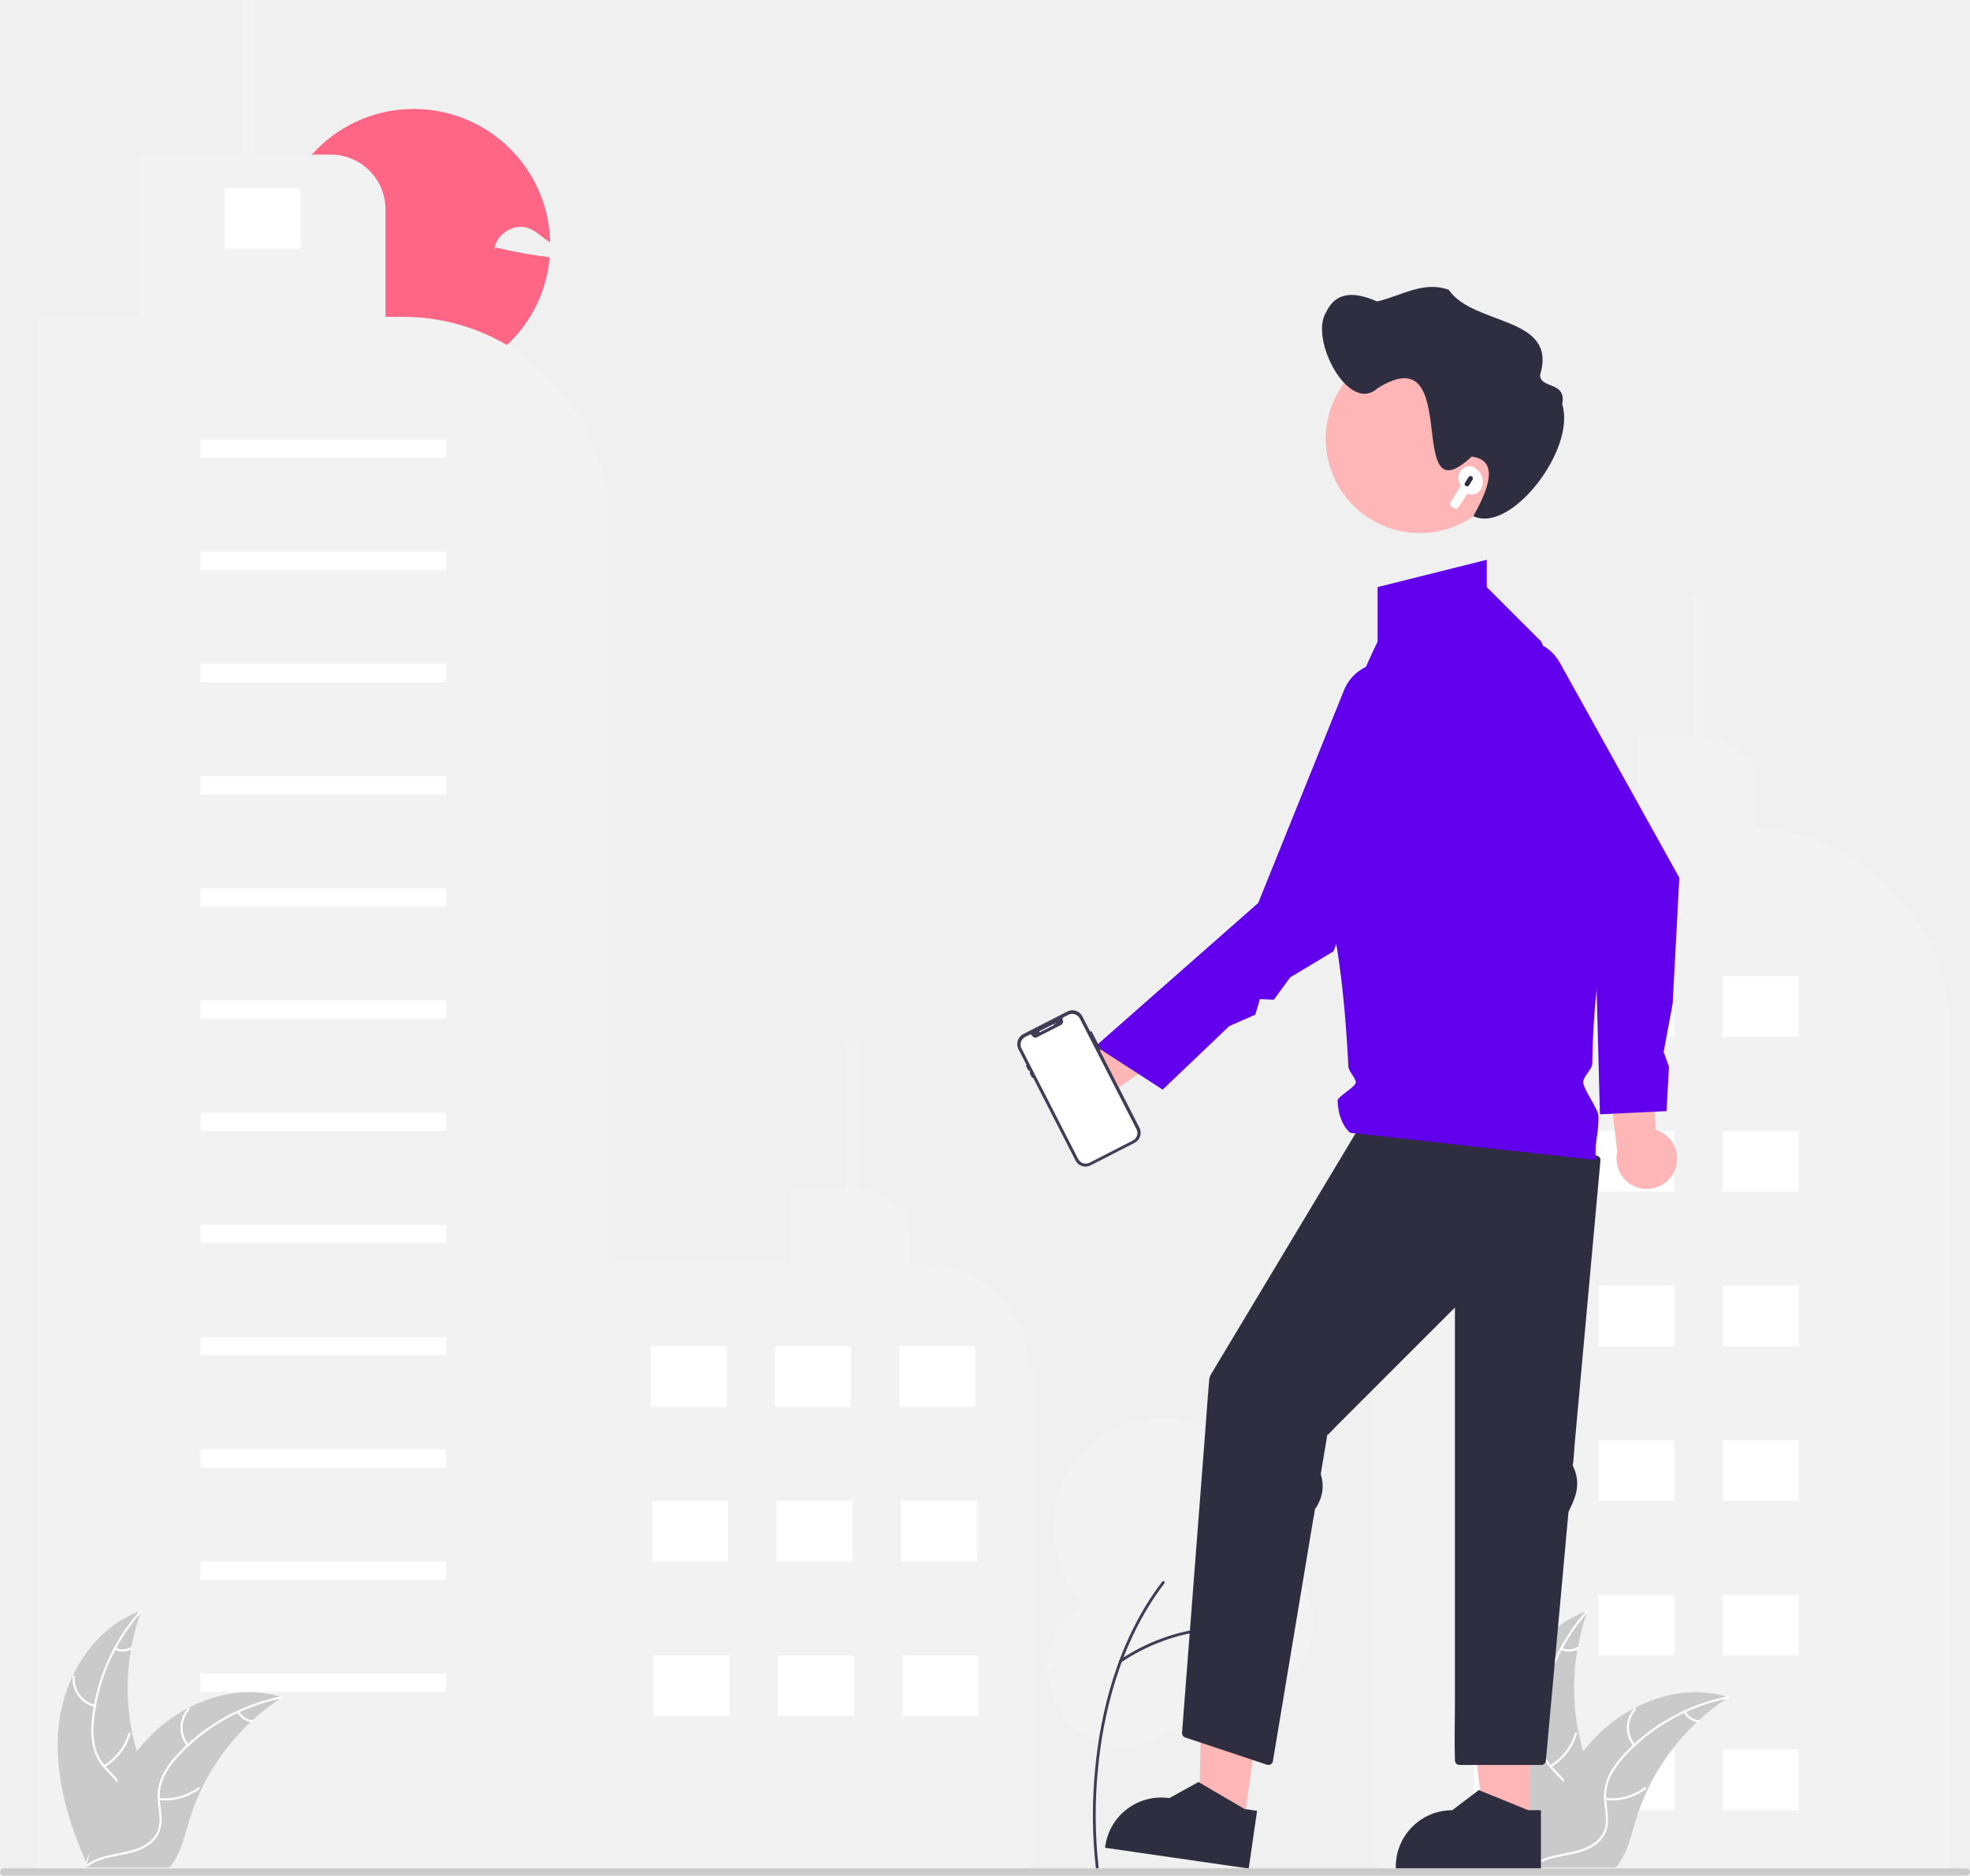
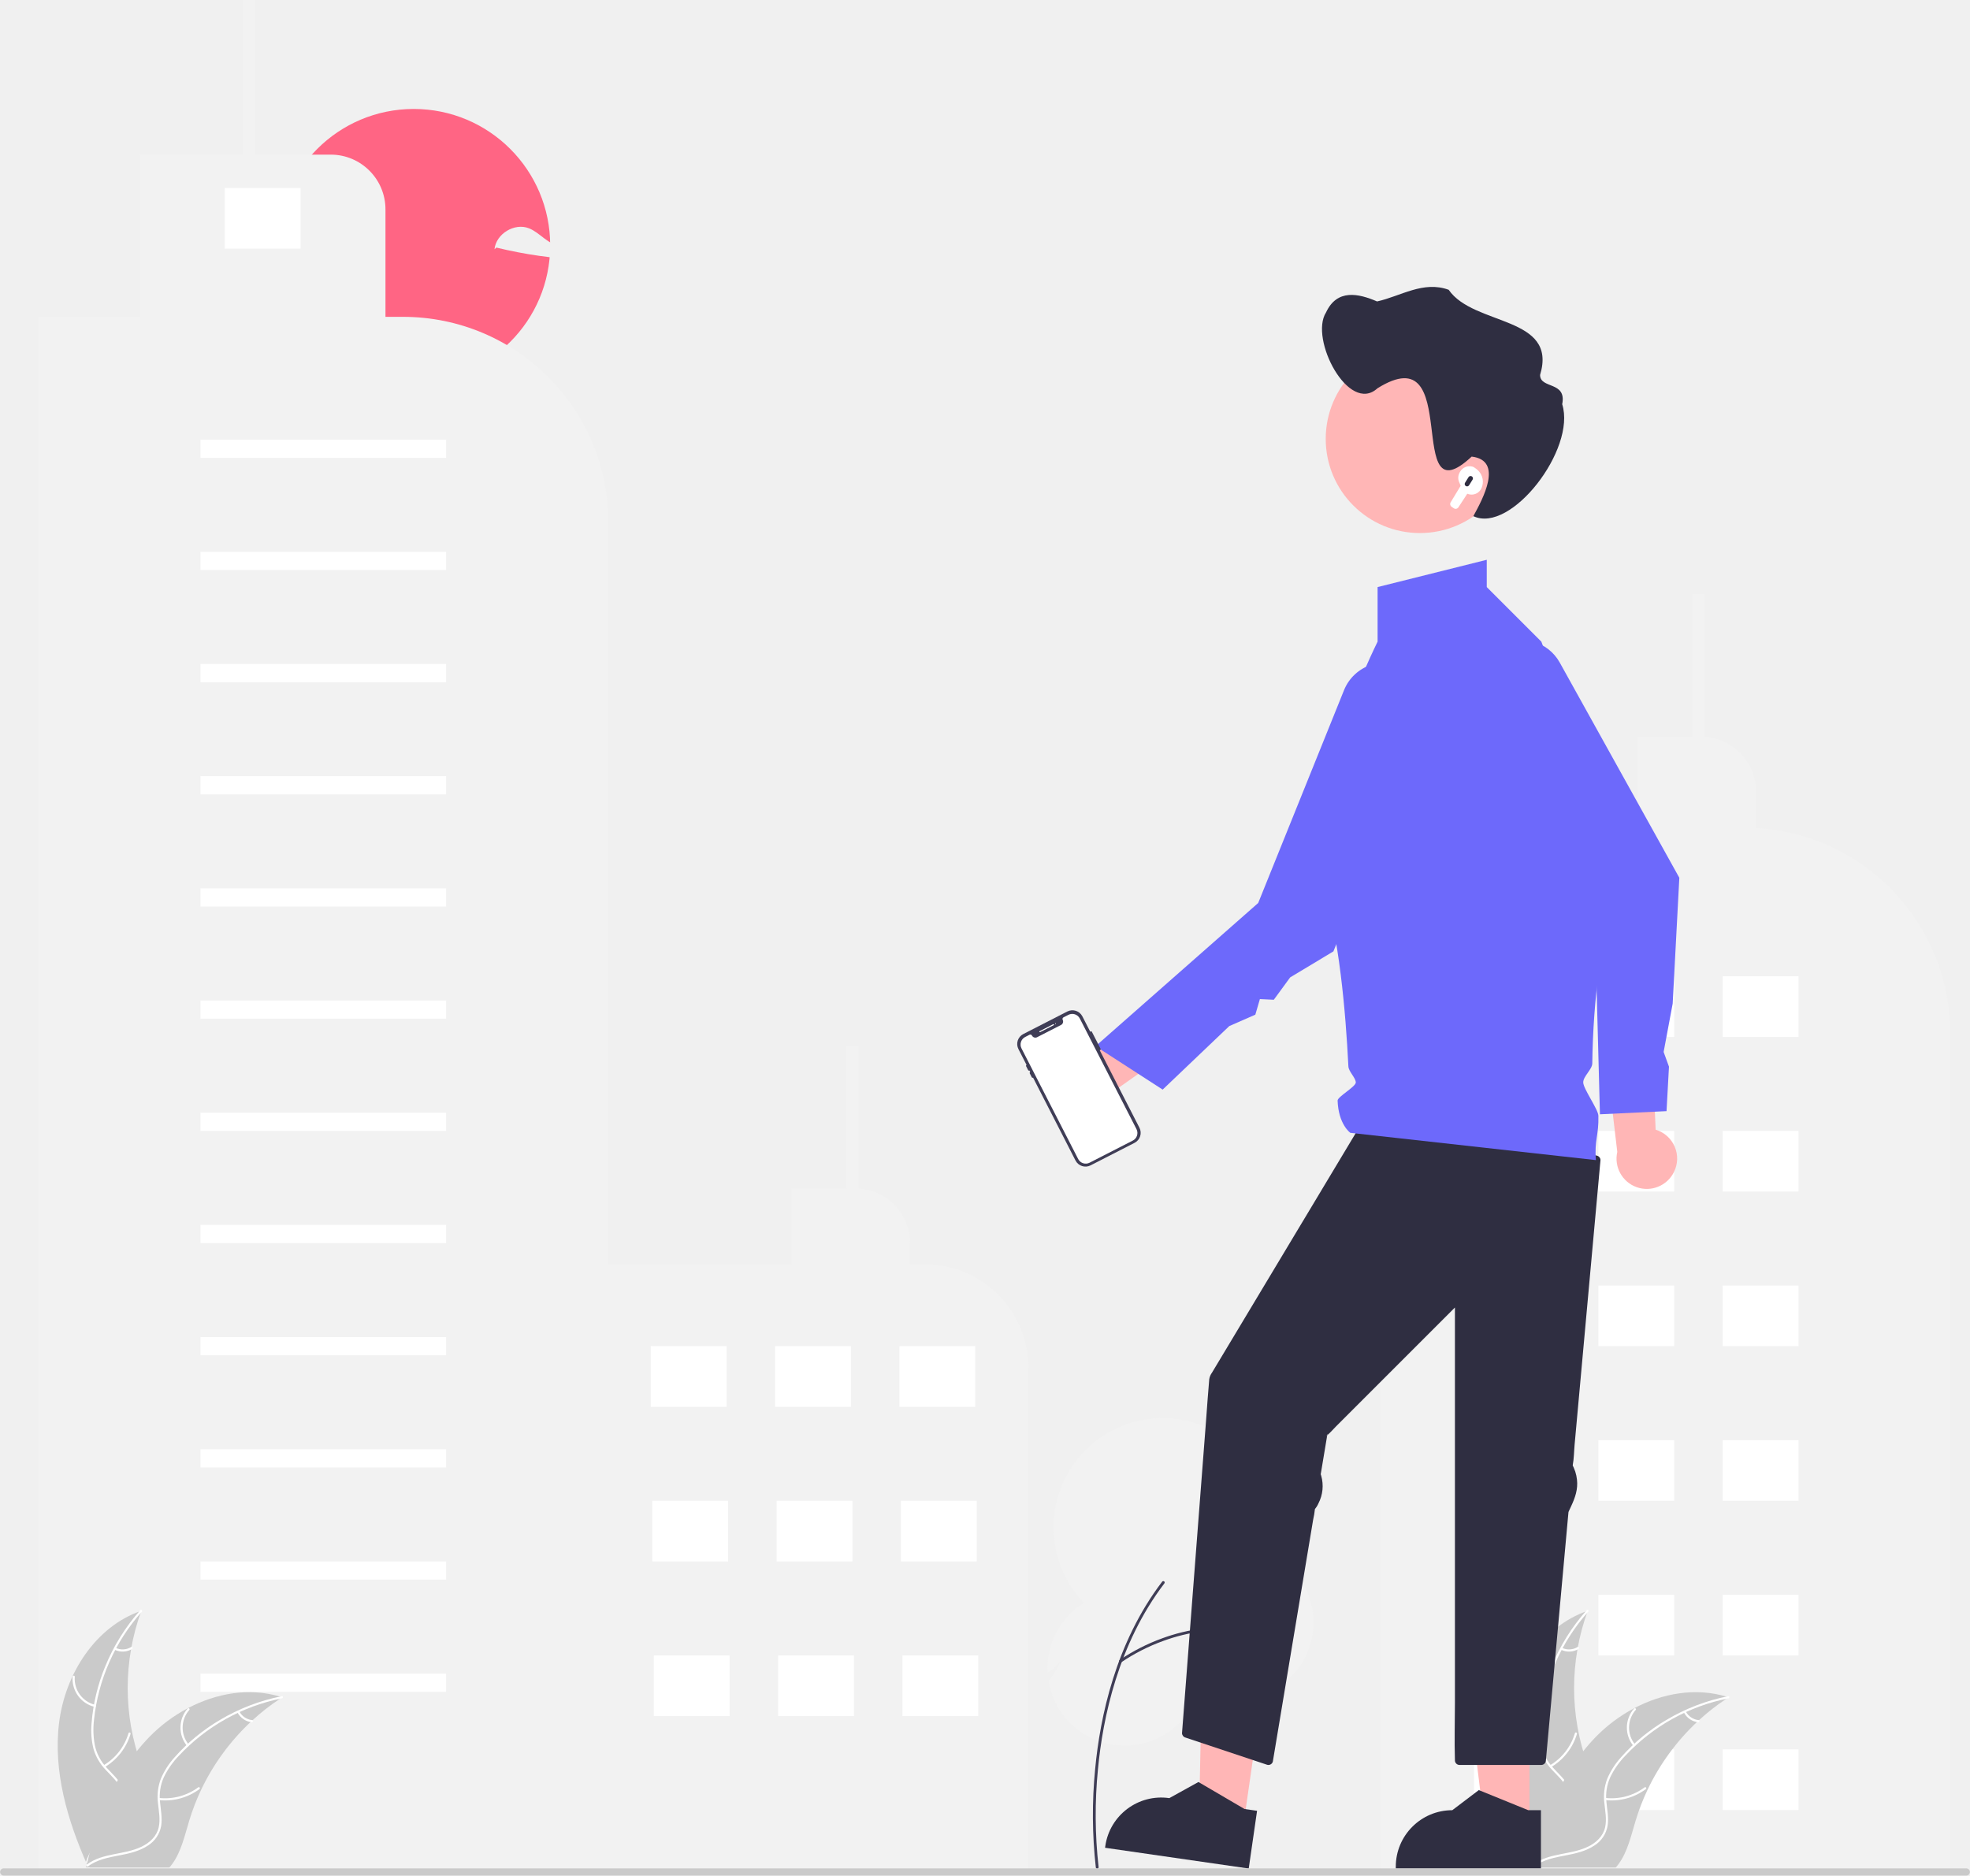
<svg xmlns="http://www.w3.org/2000/svg" data-name="Layer 1" width="649.675" height="618.616" viewBox="0 0 649.675 618.616">
  <path d="M646.077,716.451A25.477,25.477,0,0,1,620.951,695.17l-.008-.049.032-.038a24.599,24.599,0,0,0,3.905-6.499,16.566,16.566,0,0,1-4.074,3.726l-.16.106-.009-.192c-.02-.422-.031-.841-.031-1.246a25.327,25.327,0,0,1,12.013-21.628A36.004,36.004,0,1,1,692.785,633.103l.032.097-.094.038a17.704,17.704,0,0,1-6.865,1.446,24.587,24.587,0,0,0,7.567.915l.088-.003.021.085a36.138,36.138,0,0,1,1.074,8.751q0,.16-.001.319a16.325,16.325,0,0,0,5.391,12.172,25.469,25.469,0,0,1-1.188,38.693l-.052.042-.061-.028c-3.766-1.709-6.388-3.616-8.175-5.958a24.974,24.974,0,0,0,5.188,7.926l.097.1-.12.07a25.493,25.493,0,0,1-25.135.299A25.565,25.565,0,0,1,646.077,716.451Z" transform="translate(-275.1623 -140.6921)" fill="#f2f2f2" />
  <path d="M637.003,757.024a.463.463,0,0,1-.458-.398,154.95,154.95,0,0,1-.216-32.488c1.597-17.048,6.727-41.604,22.094-61.771a.463.463,0,1,1,.736.561c-15.234,19.993-20.322,44.368-21.908,61.296a153.902,153.902,0,0,0,.211,32.271.463.463,0,0,1-.459.528Z" transform="translate(-275.1623 -140.6921)" fill="#3f3d56" />
  <path d="M644.685,689.034a.463.463,0,0,1-.272-.837,63.785,63.785,0,0,1,14.081-7.168c7.769-2.844,19.583-5.423,31.745-1.552a.463.463,0,1,1-.281.882c-11.913-3.791-23.513-1.255-31.146,1.539a62.737,62.737,0,0,0-13.856,7.048A.461.461,0,0,1,644.685,689.034Z" transform="translate(-275.1623 -140.6921)" fill="#3f3d56" />
  <circle cx="136.444" cy="80.938" r="45" fill="#ff6584" />
  <path d="M408.039,245.192h-5.756v-35.441a18.059,18.059,0,0,0-18.059-18.059H359.283v-51h-4v51h-34v53.5h-33.5v513h188V312.936A67.744,67.744,0,0,0,408.039,245.192Z" transform="translate(-275.1623 -140.6921)" fill="#f2f2f2" />
  <path d="M580.248,557.692h-4.965v-6.941a18.044,18.044,0,0,0-17-18.006V485.692h-4v47h-18v25h-64v201h142V591.727A34.035,34.035,0,0,0,580.248,557.692Z" transform="translate(-275.1623 -140.6921)" fill="#f2f2f2" />
  <path d="M854.283,413.8V401.751a18.044,18.044,0,0,0-17-18.006V336.692h-4v47h-18v30h-85v345h188V481.436A67.743,67.743,0,0,0,854.283,413.8Z" transform="translate(-275.1623 -140.6921)" fill="#f2f2f2" />
  <rect x="486.121" y="322" width="25" height="20" fill="#fff" />
  <rect x="527.121" y="322" width="25" height="20" fill="#fff" />
  <rect x="568.121" y="322" width="25" height="20" fill="#fff" />
  <rect x="486.121" y="373" width="25" height="20" fill="#fff" />
  <rect x="527.121" y="373" width="25" height="20" fill="#fff" />
  <rect x="568.121" y="373" width="25" height="20" fill="#fff" />
  <rect x="486.121" y="424" width="25" height="20" fill="#fff" />
  <rect x="527.121" y="424" width="25" height="20" fill="#fff" />
  <rect x="568.121" y="424" width="25" height="20" fill="#fff" />
  <rect x="486.121" y="475" width="25" height="20" fill="#fff" />
  <rect x="527.121" y="475" width="25" height="20" fill="#fff" />
  <rect x="568.121" y="475" width="25" height="20" fill="#fff" />
  <rect x="486.121" y="526" width="25" height="20" fill="#fff" />
  <rect x="527.121" y="526" width="25" height="20" fill="#fff" />
  <rect x="568.121" y="526" width="25" height="20" fill="#fff" />
  <rect x="486.121" y="577" width="25" height="20" fill="#fff" />
  <rect x="527.121" y="577" width="25" height="20" fill="#fff" />
  <rect x="568.121" y="577" width="25" height="20" fill="#fff" />
  <rect x="66.121" y="145" width="81" height="6" fill="#fff" />
  <rect x="66.121" y="182" width="81" height="6" fill="#fff" />
  <rect x="66.121" y="219" width="81" height="6" fill="#fff" />
  <rect x="66.121" y="256" width="81" height="6" fill="#fff" />
  <rect x="66.121" y="293" width="81" height="6" fill="#fff" />
  <rect x="66.121" y="330" width="81" height="6" fill="#fff" />
  <rect x="66.121" y="367" width="81" height="6" fill="#fff" />
  <rect x="66.121" y="404" width="81" height="6" fill="#fff" />
  <rect x="66.121" y="441" width="81" height="6" fill="#fff" />
  <rect x="66.121" y="478" width="81" height="6" fill="#fff" />
  <rect x="66.121" y="515" width="81" height="6" fill="#fff" />
  <rect x="66.121" y="552" width="81" height="6" fill="#fff" />
  <rect x="214.621" y="444" width="25" height="20" fill="#fff" />
  <rect x="255.621" y="444" width="25" height="20" fill="#fff" />
  <rect x="296.621" y="444" width="25" height="20" fill="#fff" />
  <rect x="215.121" y="495" width="25" height="20" fill="#fff" />
  <rect x="256.121" y="495" width="25" height="20" fill="#fff" />
  <rect x="297.121" y="495" width="25" height="20" fill="#fff" />
  <rect x="215.621" y="546" width="25" height="20" fill="#fff" />
  <rect x="256.621" y="546" width="25" height="20" fill="#fff" />
  <rect x="297.621" y="546" width="25" height="20" fill="#fff" />
  <rect x="74.121" y="62" width="25" height="20" fill="#fff" />
  <path d="M294.649,708.891c1.987-15.979,11.89-31.722,27.129-36.922a74.187,74.187,0,0,0,.004,50.935c2.342,6.334,5.606,13.135,3.403,19.519-1.37,3.972-4.723,7.011-8.471,8.911-3.748,1.9-7.907,2.806-12.014,3.693l-.808.669C297.371,740.973,292.662,724.87,294.649,708.891Z" transform="translate(-275.1623 -140.6921)" fill="#cacaca" />
  <path d="M321.929,672.271a63.41,63.41,0,0,0-15.764,35.687,27.306,27.306,0,0,0,.311,8.55,15.662,15.662,0,0,0,3.895,7.264c1.756,1.929,3.775,3.699,5.031,6.021a9.59,9.59,0,0,1,.469,7.829c-1.109,3.181-3.295,5.774-5.521,8.235-2.471,2.733-5.082,5.532-6.132,9.155-.127.439-.801.216-.674-.223,1.828-6.303,7.947-9.884,10.865-15.561,1.362-2.649,1.933-5.725.657-8.521-1.116-2.445-3.197-4.272-4.991-6.21a16.712,16.712,0,0,1-4.073-6.961,25.244,25.244,0,0,1-.638-8.507,61.519,61.519,0,0,1,4.493-18.695,64.535,64.535,0,0,1,11.604-18.596c.303-.34.771.195.47.532Z" transform="translate(-275.1623 -140.6921)" fill="#fff" />
  <path d="M306.356,703.663a9.514,9.514,0,0,1-7.242-9.966c.036-.455.745-.42.709.035a8.809,8.809,0,0,0,6.755,9.256c.444.106.219.779-.223.674Z" transform="translate(-275.1623 -140.6921)" fill="#fff" />
  <path d="M309.352,722.912a18.337,18.337,0,0,0,8.188-10.561c.129-.439.803-.215.674.223a19.073,19.073,0,0,1-8.543,10.972c-.394.233-.711-.402-.319-.634Z" transform="translate(-275.1623 -140.6921)" fill="#fff" />
  <path d="M313.293,684.192a5.385,5.385,0,0,0,5.103-.259c.39-.238.707.397.319.634a6.034,6.034,0,0,1-5.645.299.367.367,0,0,1-.226-.448.357.357,0,0,1,.448-.226Z" transform="translate(-275.1623 -140.6921)" fill="#fff" />
  <path d="M368.228,700.509c-.24.156-.479.311-.719.473a70.919,70.919,0,0,0-9.068,7.08c-.222.198-.443.401-.659.605a74.765,74.765,0,0,0-16.237,22.227,72.606,72.606,0,0,0-3.977,10.29c-1.468,4.869-2.671,10.266-5.576,14.249a12.456,12.456,0,0,1-.97,1.198H304.77c-.06-.03-.12-.054-.18-.084l-1.048.048c.042-.186.09-.377.132-.563.024-.108.054-.216.078-.323.018-.072.036-.144.048-.21.006-.024.012-.048.018-.066.012-.066.03-.126.042-.186q.395-1.608.814-3.216c0-.006,0-.006.006-.012a106.757,106.757,0,0,1,8.984-23.586c.12-.222.24-.449.371-.671a69.282,69.282,0,0,1,6.223-9.439,61.25,61.25,0,0,1,4.079-4.666,50.932,50.932,0,0,1,12.745-9.547c9.416-4.971,20.316-6.876,30.379-3.839C367.719,700.347,367.971,700.425,368.228,700.509Z" transform="translate(-275.1623 -140.6921)" fill="#cacaca" />
  <path d="M368.169,700.842a63.41,63.41,0,0,0-34.073,19.003,27.307,27.307,0,0,0-4.9,7.014,15.662,15.662,0,0,0-1.263,8.145c.24,2.597.787,5.226.392,7.836a9.59,9.59,0,0,1-4.339,6.533c-2.801,1.872-6.107,2.626-9.366,3.251-3.619.694-7.388,1.358-10.408,3.618-.366.274-.769-.31-.404-.583,5.254-3.932,12.296-3.107,18.044-5.883,2.682-1.295,4.99-3.407,5.655-6.408.581-2.625.02-5.336-.247-7.963a16.712,16.712,0,0,1,.939-8.01,25.244,25.244,0,0,1,4.612-7.176A61.519,61.519,0,0,1,347.653,707.996a64.535,64.535,0,0,1,20.461-7.862c.447-.089.498.62.054.708Z" transform="translate(-275.1623 -140.6921)" fill="#fff" />
  <path d="M336.835,716.531a9.514,9.514,0,0,1,.218-12.317c.303-.342.848.113.545.455a8.809,8.809,0,0,0-.179,11.458c.291.352-.294.754-.583.404Z" transform="translate(-275.1623 -140.6921)" fill="#fff" />
  <path d="M327.638,733.703a18.337,18.337,0,0,0,12.896-3.502c.367-.273.771.311.404.583a19.073,19.073,0,0,1-13.427,3.617c-.455-.051-.326-.749.127-.698Z" transform="translate(-275.1623 -140.6921)" fill="#fff" />
  <path d="M354.096,705.161a5.385,5.385,0,0,0,4.231,2.866c.455.045.325.743-.127.698a6.034,6.034,0,0,1-4.687-3.16.367.367,0,0,1,.09-.494.357.357,0,0,1,.494.09Z" transform="translate(-275.1623 -140.6921)" fill="#fff" />
  <path d="M771.649,708.891c1.987-15.979,11.89-31.722,27.129-36.922a74.187,74.187,0,0,0,.004,50.935c2.342,6.334,5.606,13.135,3.403,19.519-1.37,3.972-4.723,7.011-8.471,8.911-3.748,1.9-7.907,2.806-12.014,3.693l-.808.669C774.371,740.973,769.662,724.87,771.649,708.891Z" transform="translate(-275.1623 -140.6921)" fill="#cacaca" />
  <path d="M798.929,672.271a63.41,63.41,0,0,0-15.764,35.687,27.306,27.306,0,0,0,.311,8.55,15.662,15.662,0,0,0,3.895,7.264c1.756,1.929,3.775,3.699,5.031,6.021a9.59,9.59,0,0,1,.469,7.829c-1.109,3.181-3.295,5.774-5.521,8.235-2.471,2.733-5.082,5.532-6.132,9.155-.127.439-.801.216-.674-.223,1.828-6.303,7.947-9.884,10.865-15.561,1.362-2.649,1.933-5.725.657-8.521-1.116-2.445-3.197-4.272-4.991-6.21a16.712,16.712,0,0,1-4.073-6.961,25.244,25.244,0,0,1-.638-8.507,61.519,61.519,0,0,1,4.493-18.695,64.535,64.535,0,0,1,11.604-18.596c.303-.34.771.195.47.532Z" transform="translate(-275.1623 -140.6921)" fill="#fff" />
  <path d="M783.356,703.663a9.514,9.514,0,0,1-7.242-9.966c.036-.455.745-.42.709.035a8.809,8.809,0,0,0,6.755,9.256c.444.106.219.779-.223.674Z" transform="translate(-275.1623 -140.6921)" fill="#fff" />
  <path d="M786.352,722.912a18.337,18.337,0,0,0,8.188-10.561c.129-.439.803-.215.674.223a19.073,19.073,0,0,1-8.543,10.972c-.394.233-.711-.402-.319-.634Z" transform="translate(-275.1623 -140.6921)" fill="#fff" />
  <path d="M790.293,684.192a5.385,5.385,0,0,0,5.103-.259c.39-.238.707.397.319.634a6.034,6.034,0,0,1-5.645.299.367.367,0,0,1-.226-.448.357.357,0,0,1,.448-.226Z" transform="translate(-275.1623 -140.6921)" fill="#fff" />
  <path d="M845.228,700.509c-.24.156-.479.311-.719.473a70.919,70.919,0,0,0-9.068,7.08c-.222.198-.443.401-.659.605a74.765,74.765,0,0,0-16.237,22.227,72.606,72.606,0,0,0-3.977,10.29c-1.468,4.869-2.671,10.266-5.576,14.249a12.456,12.456,0,0,1-.97,1.198H781.77c-.06-.03-.12-.054-.18-.084l-1.048.048c.042-.186.09-.377.132-.563.024-.108.054-.216.078-.323.018-.072.036-.144.048-.21.006-.024.012-.048.018-.066.012-.066.03-.126.042-.186q.395-1.608.814-3.216c0-.006,0-.006.006-.012a106.757,106.757,0,0,1,8.984-23.586c.12-.222.24-.449.371-.671a69.282,69.282,0,0,1,6.223-9.439,61.25,61.25,0,0,1,4.079-4.666,50.932,50.932,0,0,1,12.745-9.547c9.416-4.971,20.316-6.876,30.379-3.839C844.719,700.347,844.971,700.425,845.228,700.509Z" transform="translate(-275.1623 -140.6921)" fill="#cacaca" />
  <path d="M845.169,700.842a63.41,63.41,0,0,0-34.073,19.003,27.307,27.307,0,0,0-4.9,7.014,15.662,15.662,0,0,0-1.263,8.145c.24,2.597.787,5.226.392,7.836a9.59,9.59,0,0,1-4.339,6.533c-2.801,1.872-6.107,2.626-9.366,3.251-3.619.694-7.388,1.358-10.408,3.618-.366.274-.769-.31-.404-.583,5.254-3.932,12.296-3.107,18.044-5.883,2.682-1.295,4.99-3.407,5.655-6.408.581-2.625.02-5.336-.247-7.963a16.712,16.712,0,0,1,.939-8.01,25.244,25.244,0,0,1,4.612-7.176A61.519,61.519,0,0,1,824.653,707.996a64.535,64.535,0,0,1,20.461-7.862c.447-.089.498.62.054.708Z" transform="translate(-275.1623 -140.6921)" fill="#fff" />
  <path d="M813.835,716.531a9.514,9.514,0,0,1,.218-12.317c.303-.342.848.113.545.455a8.809,8.809,0,0,0-.179,11.458c.291.352-.294.754-.583.404Z" transform="translate(-275.1623 -140.6921)" fill="#fff" />
  <path d="M804.638,733.703a18.337,18.337,0,0,0,12.896-3.502c.367-.273.771.311.404.583a19.073,19.073,0,0,1-13.427,3.617c-.455-.051-.326-.749.127-.698Z" transform="translate(-275.1623 -140.6921)" fill="#fff" />
  <path d="M831.096,705.161a5.385,5.385,0,0,0,4.231,2.866c.455.045.325.743-.127.698a6.034,6.034,0,0,1-4.687-3.16.367.367,0,0,1,.09-.494.357.357,0,0,1,.494.09Z" transform="translate(-275.1623 -140.6921)" fill="#fff" />
  <path d="M482.477,215.704c-2.089-1.475-4.374-3.012-6.931-2.951-6.187.149-9.522,9.218-15.703,8.899-3.941-.203-6.558-4.207-10.228-5.659-4.778-1.89-10.858,1.806-11.379,6.918l.614-.562a148.147,148.147,0,0,0,56.756,2.622Q489.042,220.338,482.477,215.704Z" transform="translate(-275.1623 -140.6921)" fill="#f0f0f0" />
  <path d="M767.477,174.704c-2.089-1.475-4.374-3.012-6.931-2.951-6.187.149-9.522,9.218-15.703,8.899-3.941-.203-6.558-4.207-10.228-5.659-4.778-1.89-10.858,1.806-11.379,6.918l.614-.562a148.147,148.147,0,0,0,56.756,2.622Q774.042,179.338,767.477,174.704Z" transform="translate(-275.1623 -140.6921)" fill="#f0f0f0" />
  <path d="M608.477,341.704c-2.089-1.475-4.374-3.012-6.931-2.951-6.187.149-9.522,9.218-15.703,8.899-3.941-.203-6.558-4.207-10.228-5.659-4.778-1.89-10.858,1.806-11.379,6.918l.614-.562a148.147,148.147,0,0,0,56.756,2.622Q615.042,346.338,608.477,341.704Z" transform="translate(-275.1623 -140.6921)" fill="#f0f0f0" />
  <path d="M632.759,514.062a9.931,9.931,0,0,0,8.514-12.625L670.109,481.094l-17.075-6.69-24.766,20.343a9.984,9.984,0,0,0,4.49,19.314Z" transform="translate(-275.1623 -140.6921)" fill="#ffb6b6" />
  <path d="M827.197,527.273a9.931,9.931,0,0,0-6.028-13.983L819.621,478.034l-14.852,10.757,3.747,31.83a9.984,9.984,0,0,0,18.681,6.651Z" transform="translate(-275.1623 -140.6921)" fill="#ffb6b6" />
  <polygon points="504.392 601.895 489.546 601.895 482.483 544.63 504.395 544.631 504.392 601.895" fill="#ffb6b6" />
  <path d="M783.341,756.979l-47.871-.002v-.605a18.634,18.634,0,0,1,18.633-18.633h.001l8.744-6.634,16.315,6.635,4.179 0Z" transform="translate(-275.1623 -140.6921)" fill="#2f2e41" />
  <polygon points="410.119 601.502 395.426 599.378 396.625 541.691 418.312 544.826 410.119 601.502" fill="#ffb6b6" />
  <path d="M686.971,756.979l-47.379-6.848.087-.599a18.634,18.634,0,0,1,21.106-15.776l.001 0,9.603-5.315,15.198,8.9,4.136.598Z" transform="translate(-275.1623 -140.6921)" fill="#2f2e41" />
  <path d="M801.87,521.875q-12.163-3.041-24.326-6.081-19.387-4.847-38.773-9.693l-8.901-2.225a1.498,1.498,0,0,0-.729-.006,1.397,1.397,0,0,0-.965.695q-2.996,4.993-5.991,9.985l-14.134,23.557Q699.793,551.871,691.534,565.635L678.393,587.537q-1.756,2.927-3.513,5.854a4.952,4.952,0,0,0-.931,2.222c-.402,4.498-.693,9.009-1.039,13.512q-1.049,13.631-2.097,27.262L668.343,668.493q-1.082,14.067-2.164,28.135-.577,7.497-1.153,14.993l-.054.701a1.521,1.521,0,0,0,1.101,1.446l23.593,7.864,3.407,1.136a1.507,1.507,0,0,0,1.845-1.048q2.323-13.941,4.647-27.881,3.738-22.431,7.477-44.861.585-3.512,1.171-7.023a30.984,30.984,0,0,0,.594-3.55,7.727,7.727,0,0,0,1.165-1.88,12.383,12.383,0,0,0,.904-9.087l-.119-.378c-.015-.053-.027-.092-.04-.134q.165-.987.329-1.974.485-2.908.969-5.815.388-2.327.776-4.654c.013-.075.034-.16.053-.244a.837.837,0,0,1-.311.143c.058-.014.131-.14.176-.176.055-.044.105-.096.159-.141a.851.851,0,0,0,.017-.143c-.015-.283.137-.18.14.004.981-.857,1.865-1.9,2.776-2.811q6.987-6.987,13.974-13.974,12.598-12.598,25.197-25.197V702.529c0,6.166-.202,12.37,0,18.533.003.086,0,.173,0,.259a1.522,1.522,0,0,0,1.5,1.5h27a1.537,1.537,0,0,0,1.5-1.5q.496-5.462.993-10.923,1.133-12.461,2.266-24.922,1.234-13.576,2.468-27.152l1.601-17.612c.039-.428.109-.877.125-1.313.06-.145.125-.308.161-.386q.371-.797.743-1.593c1.302-2.793,2.26-5.562,1.894-8.709a13.432,13.432,0,0,0-.556-2.634c-.149-.456-.327-.903-.52-1.342-.102-.232-.206-.472-.327-.695a.426.426,0,0,1,.003-.056c.42-2.252.424-4.668.632-6.948q.565-6.215,1.13-12.43l2.27-24.97.836-9.199,2.284-25.125q.947-10.415,1.894-20.829.053-.581.106-1.163A1.506,1.506,0,0,0,801.87,521.875Z" transform="translate(-275.1623 -140.6921)" fill="#2f2e41" />
  <path d="M712.844,614.238a.388.388,0,0,0,.18-.313c-.052.046-.103.094-.156.139C712.86,614.123,712.858,614.178,712.844,614.238Z" transform="translate(-275.1623 -140.6921)" fill="#2f2e41" />
-   <path d="M783.472,352.322l-18-18v-9l-36,9v18s-27,54-18,81c5.286,15.858,7.467,41.029,8.368,59.104.086,1.719,2.38,3.69,2.444,5.266.056,1.389-6.042,4.742-6,6,.262,7.861,4.188,10.63,4.188,10.63l81,9c-.562-6.582.988-8.169.812-14.63-.058-2.13-4.986-8.884-5-11-.013-1.991,2.96-4.281,2.987-6.259q.026-1.914.078-3.82c.598-21.967,3.758-43.131,10.123-63.291Z" transform="translate(-275.1623 -140.6921)" fill="#6200ee" />
-   <path d="M802.797,508.216l-1.822-68.758L764.219,373.296a14.486,14.486,0,0,1,25.327-14.07l39.433,70.979-.007.144-2.188,41.371-2.983,15.931,1.762,4.851-.804,14.669Z" transform="translate(-275.1623 -140.6921)" fill="#6200ee" />
-   <path d="M658.59,500.068l-22.132-14.315,53.64-47.236L718.405,368.32a14.486,14.486,0,0,1,21.236-6.789h0a14.495,14.495,0,0,1,5.635,17.625l-30.376,75.326-14.271,8.586-5.383,7.363-4.592-.221-1.502,5.142-8.586,3.762Z" transform="translate(-275.1623 -140.6921)" fill="#6200ee" />
+   <path d="M783.472,352.322l-18-18v-9l-36,9v18s-27,54-18,81c5.286,15.858,7.467,41.029,8.368,59.104.086,1.719,2.38,3.69,2.444,5.266.056,1.389-6.042,4.742-6,6,.262,7.861,4.188,10.63,4.188,10.63l81,9c-.562-6.582.988-8.169.812-14.63-.058-2.13-4.986-8.884-5-11-.013-1.991,2.96-4.281,2.987-6.259q.026-1.914.078-3.82c.598-21.967,3.758-43.131,10.123-63.291Z" transform="translate(-275.1623 -140.6921)" fill="#6d69fb" />
+   <path d="M802.797,508.216l-1.822-68.758L764.219,373.296a14.486,14.486,0,0,1,25.327-14.07l39.433,70.979-.007.144-2.188,41.371-2.983,15.931,1.762,4.851-.804,14.669Z" transform="translate(-275.1623 -140.6921)" fill="#6d69fb" />
+   <path d="M658.59,500.068l-22.132-14.315,53.64-47.236L718.405,368.32a14.486,14.486,0,0,1,21.236-6.789h0a14.495,14.495,0,0,1,5.635,17.625l-30.376,75.326-14.271,8.586-5.383,7.363-4.592-.221-1.502,5.142-8.586,3.762Z" transform="translate(-275.1623 -140.6921)" fill="#6d69fb" />
  <path d="M774.472,285.45A31.054,31.054,0,1,1,743.418,254.397h0a30.976,30.976,0,0,1,31.054,30.899Q774.472,285.373,774.472,285.45Z" transform="translate(-275.1623 -140.6921)" fill="#ffb6b6" />
  <path d="M712.468,243.74c3.638-7.822,10.678-6.276,16.834-3.624,7.797-1.729,15.212-6.907,23.612-3.845,8.275,12.035,36.057,8.494,30.146,28.088-.008,4.695,8.834,1.962,7.291,9.651,4.684,14.798-16.907,42.823-29.302,36.921,3.065-5.618,10.068-18.379-.553-19.645-22.848,21.259-2.357-40.482-31.065-22.527C719.925,277.458,706.912,252.441,712.468,243.74Z" transform="translate(-275.1623 -140.6921)" fill="#2f2e41" />
  <path d="M923.647,759.308H276.353a1.191,1.191,0,0,1,0-2.381H923.647a1.191,1.191,0,0,1,0,2.381Z" transform="translate(-275.1623 -140.6921)" fill="#cacaca" />
  <path d="M763.753,301.667h0a5.196,5.196,0,0,0-.974-5.641,7.356,7.356,0,0,0-1.822-1.374l-.263-.069a3.578,3.578,0,0,0-3.987,1.647l-.139.236a3.578,3.578,0,0,0-.22,3.188l.522,1.257-3.314,5.468a1.08,1.08,0,0,0,.314,1.451l.73.499a1.08,1.08,0,0,0,1.514-.301l2.937-4.496a3.575,3.575,0,0,0,.937.261h0A3.578,3.578,0,0,0,763.753,301.667Z" transform="translate(-275.1623 -140.6921)" fill="#fff" />
  <path d="M758.559,300.995a.784.784,0,0,1-.249-1.079l1.161-1.86a.783.783,0,1,1,1.328.83l-1.161,1.86A.784.784,0,0,1,758.559,300.995Z" transform="translate(-275.1623 -140.6921)" fill="#2f2e41" />
  <path d="M649.335,517.622l-14.518,7.437a3.693,3.693,0,0,1-4.965-1.601L611.027,486.709a3.693,3.693,0,0,1,1.601-4.965l14.518-7.437a3.693,3.693,0,0,1,4.965,1.601l18.824,36.748A3.693,3.693,0,0,1,649.335,517.622Z" transform="translate(-275.1623 -140.6921)" fill="#3f3d56" />
  <path d="M627.506,475.41l-1.616.828a.612.612,0,0,0-.265.823,1.251,1.251,0,0,1-.542,1.682l-7.904,4.049a1.251,1.251,0,0,1-1.682-.542.612.612,0,0,0-.823-.265l-1.425.73a2.801,2.801,0,0,0-1.214,3.765L630.726,522.966a2.801,2.801,0,0,0,3.765,1.214l14.257-7.303a2.801,2.801,0,0,0,1.214-3.765l-18.691-36.487A2.801,2.801,0,0,0,627.506,475.41Z" transform="translate(-275.1623 -140.6921)" fill="#fff" />
  <path d="M622.648,478.823l-4.459,2.284a.179.179,0,1,1-.163-.318l4.459-2.284a.179.179,0,1,1,.163.318Z" transform="translate(-275.1623 -140.6921)" fill="#fff" />
  <circle cx="348.105" cy="337.613" r="0.143" fill="#fff" />
  <path d="M637.98,487.052a.322.322,0,0,1-.433-.14l-2.871-5.605a.322.322,0,1,1,.573-.294l2.871,5.605A.322.322,0,0,1,637.98,487.052Z" transform="translate(-275.1623 -140.6921)" fill="#3f3d56" />
  <path d="M614.648,493.777a.322.322,0,0,1-.433-.14l-.653-1.274a.322.322,0,0,1,.573-.294l.653,1.274A.322.322,0,0,1,614.648,493.777Z" transform="translate(-275.1623 -140.6921)" fill="#3f3d56" />
  <path d="M615.855,496.134a.322.322,0,0,1-.433-.14l-.653-1.274a.322.322,0,1,1,.573-.294l.653,1.274A.322.322,0,0,1,615.855,496.134Z" transform="translate(-275.1623 -140.6921)" fill="#3f3d56" />
</svg>
